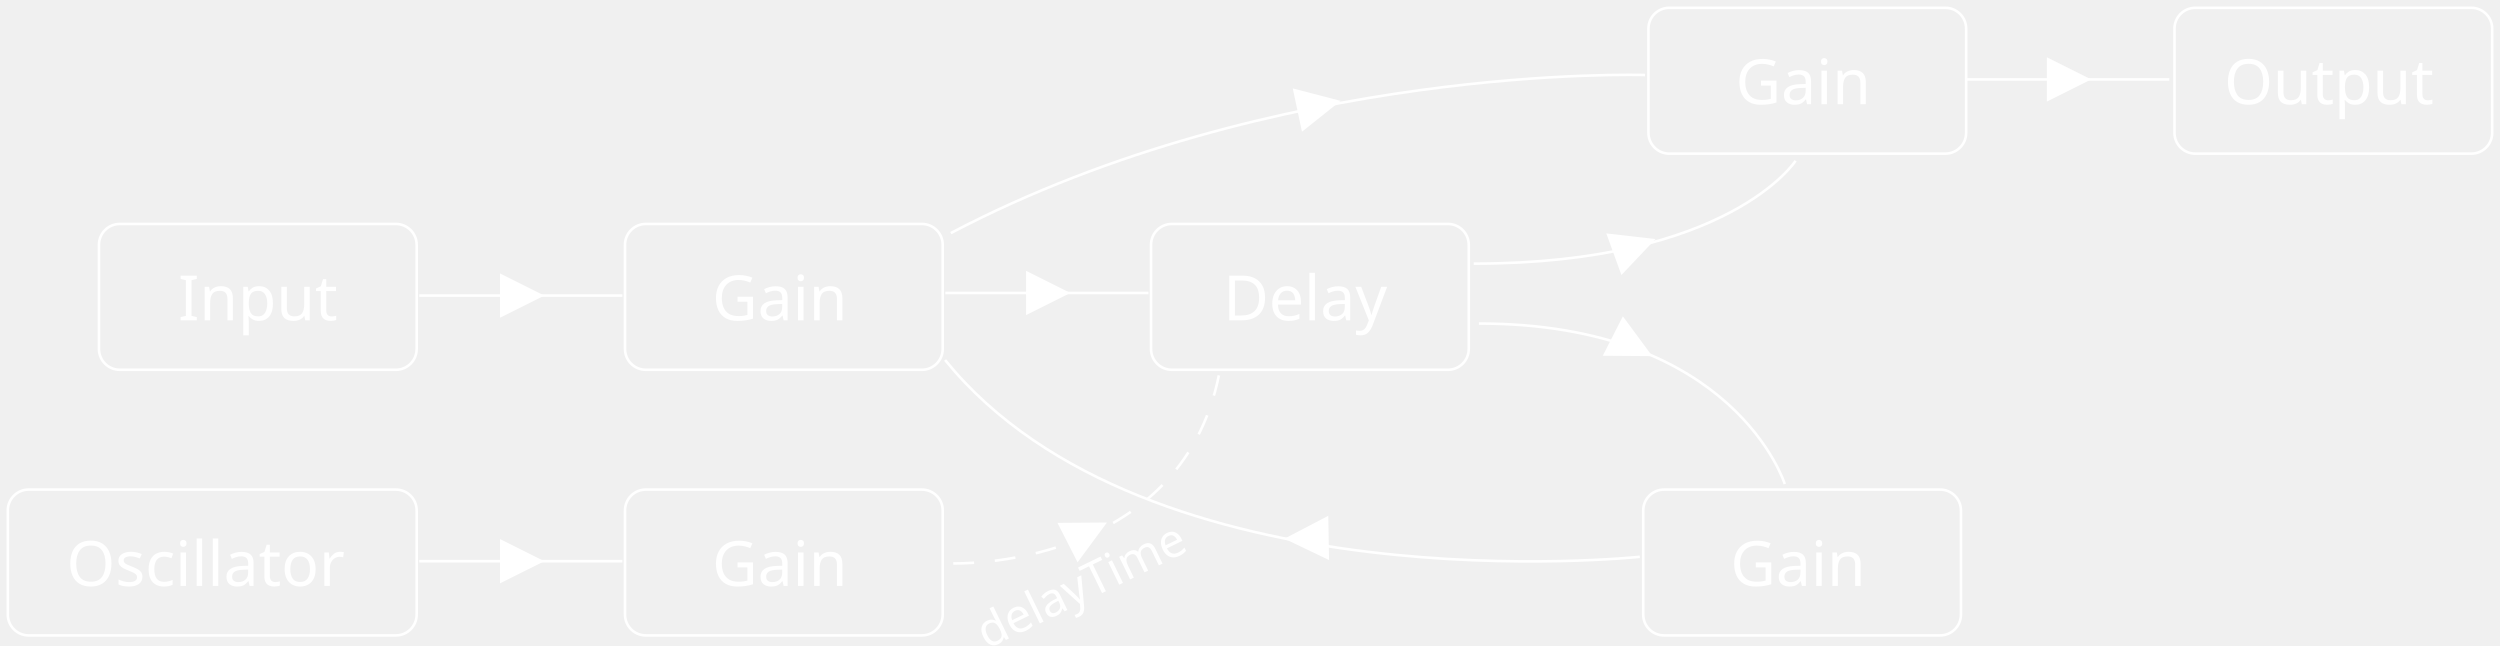
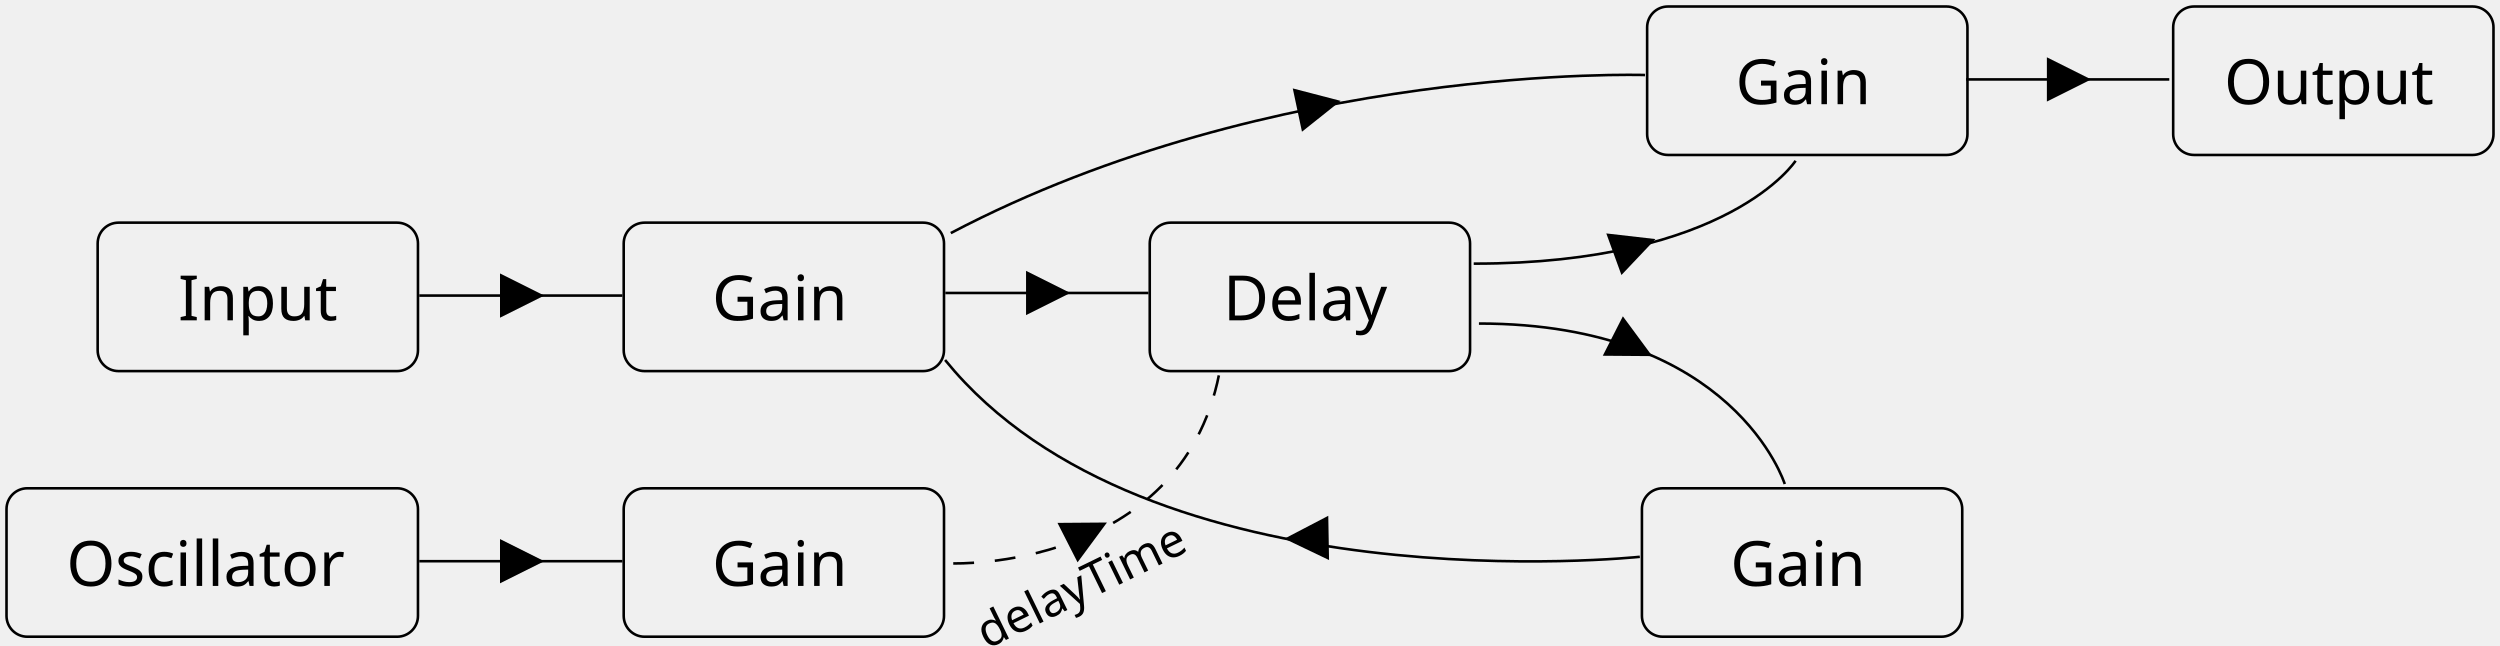
<svg xmlns="http://www.w3.org/2000/svg" width="960px" height="248px" viewBox="0 0 960 248" version="1.1">
  <defs />
  <g id="Page-1" stroke="none" stroke-width="1" fill="none" fill-rule="evenodd">
    <g id="Flanger" transform="translate(3, 3)">
      <g id="Input-node" transform="translate(35, 83)">
-         <rect id="Rectangle-1" stroke="#FFFFFF" x="0" y="0" width="122" height="56" rx="8" />
-         <text id="Input" font-family="Quicksand-Light, Quicksand" font-size="24" font-weight="300" fill="#FFFFFF">
+         <rect id="Rectangle-1" stroke="#000000" x="-0.5" y="-0.5" width="123" height="57" rx="8" />
+         <text id="Input" font-family="Quicksand-Light, Quicksand" font-size="24" font-weight="300" fill="#000000">
          <tspan x="30.408" y="37">Input</tspan>
        </text>
      </g>
      <g id="Oscillator-node" transform="translate(0, 185)">
-         <rect id="Rectangle-1" stroke="#FFFFFF" x="0" y="0" width="157" height="56" rx="8" />
-         <text id="Oscillator" font-family="Quicksand-Light, Quicksand" font-size="24" font-weight="300" fill="#FFFFFF">
+         <rect id="Rectangle-1" stroke="#000000" x="-0.5" y="-0.5" width="158" height="57" rx="8" />
+         <text id="Oscillator" font-family="Quicksand-Light, Quicksand" font-size="24" font-weight="300" fill="#000000">
          <tspan x="22.515" y="37">Oscillator</tspan>
        </text>
      </g>
      <g id="Gain-node" transform="translate(237, 83)">
-         <rect id="Rectangle-1" stroke="#FFFFFF" x="0" y="0" width="122" height="56" rx="8" />
-         <text id="Gain" font-family="Quicksand-Light, Quicksand" font-size="24" font-weight="300" fill="#FFFFFF">
+         <rect id="Rectangle-1" stroke="#000000" x="-0.5" y="-0.5" width="123" height="57" rx="8" />
+         <text id="Gain" font-family="Quicksand-Light, Quicksand" font-size="24" font-weight="300" fill="#000000">
          <tspan x="33.456" y="37">Gain</tspan>
        </text>
      </g>
      <g id="Output-node" transform="translate(832, 0)">
-         <rect id="Rectangle-1" stroke="#FFFFFF" x="0" y="0" width="122" height="56" rx="8" />
-         <text id="Output" font-family="Quicksand-Light, Quicksand" font-size="24" font-weight="300" fill="#FFFFFF">
+         <rect id="Rectangle-1" stroke="#000000" x="-0.5" y="-0.5" width="123" height="57" rx="8" />
+         <text id="Output" font-family="Quicksand-Light, Quicksand" font-size="24" font-weight="300" fill="#000000">
          <tspan x="19.068" y="37">Output</tspan>
        </text>
      </g>
      <g id="Line" transform="translate(158, 102)">
-         <path d="M0.5,8.5 L77.506,8.5" stroke="#FFFFFF" stroke-linecap="square" />
-         <path d="M31,17 L31,0 L48,8.5 L31,17 Z" id="Triangle-1" fill="#FFFFFF" />
+         <path d="M0.5,8.5 L77.506,8.5" stroke="#000000" stroke-linecap="square" />
+         <polygon id="Triangle-1" fill="#000000" points="31 17 31 0 48 8.5" />
      </g>
      <g id="Gain-node" transform="translate(237, 185)">
-         <rect id="Rectangle-1" stroke="#FFFFFF" x="0" y="0" width="122" height="56" rx="8" />
-         <text id="Gain" font-family="Quicksand-Light, Quicksand" font-size="24" font-weight="300" fill="#FFFFFF">
+         <rect id="Rectangle-1" stroke="#000000" x="-0.5" y="-0.5" width="123" height="57" rx="8" />
+         <text id="Gain" font-family="Quicksand-Light, Quicksand" font-size="24" font-weight="300" fill="#000000">
          <tspan x="33.456" y="37">Gain</tspan>
        </text>
      </g>
      <g id="Line" transform="translate(158, 204)">
-         <path d="M0.5,8.5 L77.506,8.5" stroke="#FFFFFF" stroke-linecap="square" />
-         <path d="M31,17 L31,0 L48,8.5 L31,17 Z" id="Triangle-1" fill="#FFFFFF" />
+         <path d="M0.5,8.5 L77.506,8.5" stroke="#000000" stroke-linecap="square" />
+         <polygon id="Triangle-1" fill="#000000" points="31 17 31 0 48 8.5" />
      </g>
      <g id="Line" transform="translate(421.5821, 196.1767) rotate(-27) translate(-421.5821, -196.1767) translate(357.0821, 166.1767)">
-         <path d="M4.552,18.723 C4.552,18.723 80.935,60.623 128.513,0.322" id="Path-42" stroke="#FFFFFF" stroke-dasharray="8,8" />
-         <path d="M47.273,40.028 L47.273,23.028 L64.273,31.528 L47.273,40.028 Z" id="Triangle-1" fill="#FFFFFF" />
-         <text id="delayTime" transform="translate(47.78296, 48.27636) rotate(1) translate(-47.78296, -48.27636) " font-family="Quicksand-Light, Quicksand" font-size="18" font-weight="300" fill="#FFFFFF">
+         <path d="M4.552,18.723 C4.552,18.723 80.935,60.623 128.513,0.322" id="Path-42" stroke="#000000" stroke-dasharray="8,8" />
+         <polygon id="Triangle-1" fill="#000000" points="47.273 40.028 47.273 23.028 64.273 31.528" />
+         <text id="delayTime" transform="translate(47.78296, 48.27636) rotate(1) translate(-47.78296, -48.27636) " font-family="Quicksand-Light, Quicksand" font-size="18" font-weight="300" fill="#000000">
          <tspan x="1.073" y="54.776">delayTime</tspan>
        </text>
      </g>
      <g id="Gain-node" transform="translate(630, 0)">
-         <rect id="Rectangle-1" stroke="#FFFFFF" x="0" y="0" width="122" height="56" rx="8" />
-         <text id="Gain" font-family="Quicksand-Light, Quicksand" font-size="24" font-weight="300" fill="#FFFFFF">
+         <rect id="Rectangle-1" stroke="#000000" x="-0.5" y="-0.5" width="123" height="57" rx="8" />
+         <text id="Gain" font-family="Quicksand-Light, Quicksand" font-size="24" font-weight="300" fill="#000000">
          <tspan x="33.456" y="37">Gain</tspan>
        </text>
      </g>
      <g id="Line" transform="translate(362, 25)">
-         <path d="M266.688,0.812 C266.688,0.812 124.445,-3.824 0.105,61.504" id="Path-32" stroke="#FFFFFF" />
-         <path d="M133,21 L133,4 L150,12.5 L133,21 Z" id="Triangle-1" fill="#FFFFFF" transform="translate(141.5, 12.5) rotate(-12) translate(-141.5, -12.5) " />
+         <path d="M266.688,0.812 C266.688,0.812 124.445,-3.824 0.105,61.504" id="Path-32" stroke="#000000" />
+         <polygon id="Triangle-1" fill="#000000" transform="translate(141.5, 12.5) rotate(-12) translate(-141.5, -12.5) " points="133 21 133 4 150 12.5" />
      </g>
      <g id="Gain-node" transform="translate(628, 185)">
-         <rect id="Rectangle-1" stroke="#FFFFFF" x="0" y="0" width="122" height="56" rx="8" />
-         <text id="Gain" font-family="Quicksand-Light, Quicksand" font-size="24" font-weight="300" fill="#FFFFFF">
+         <rect id="Rectangle-1" stroke="#000000" x="-0.5" y="-0.5" width="123" height="57" rx="8" />
+         <text id="Gain" font-family="Quicksand-Light, Quicksand" font-size="24" font-weight="300" fill="#000000">
          <tspan x="33.456" y="37">Gain</tspan>
        </text>
      </g>
      <g id="Line" transform="translate(359, 135)">
-         <path d="M267.688,75.812 C267.688,75.812 78.59,95.949 0.91,0.238" id="Path-32" stroke="#FFFFFF" />
-         <path d="M131.211,77.211 L131.211,60.211 L148.211,68.711 L131.211,77.211 Z" id="Triangle-1" fill="#FFFFFF" transform="translate(139.7106, 68.71062) rotate(179) translate(-139.7106, -68.71062) " />
+         <path d="M267.688,75.812 C267.688,75.812 78.59,95.949 0.91,0.238" id="Path-32" stroke="#000000" />
+         <polygon id="Triangle-1" fill="#000000" transform="translate(139.7106, 68.71062) rotate(179) translate(-139.7106, -68.71062) " points="131.211 77.211 131.211 60.211 148.211 68.711" />
      </g>
      <g id="Line" transform="translate(562, 58)">
-         <path d="M124.512,0.738 C124.512,0.738 99.062,40.238 0.91,40.238" id="Path-32" stroke="#FFFFFF" />
-         <path d="M54.211,42.211 L54.211,25.211 L71.211,33.711 L54.211,42.211 Z" id="Triangle-1" fill="#FFFFFF" transform="translate(62.71063, 33.71063) rotate(-20) translate(-62.71063, -33.71063) " />
+         <path d="M124.512,0.738 C124.512,0.738 99.062,40.238 0.91,40.238" id="Path-32" stroke="#000000" />
+         <polygon id="Triangle-1" fill="#000000" transform="translate(62.71063, 33.71063) rotate(-20) translate(-62.71063, -33.71063) " points="54.211 42.211 54.211 25.211 71.211 33.711" />
      </g>
      <g id="Line" transform="translate(564, 118)">
-         <path d="M118.348,64.867 C118.348,64.867 99.062,3.238 0.91,3.238" id="Path-32" stroke="#FFFFFF" />
-         <path d="M51.395,20.395 L51.395,3.395 L68.395,11.895 L51.395,20.395 Z" id="Triangle-1" fill="#FFFFFF" transform="translate(59.89456, 11.89456) rotate(27) translate(-59.89456, -11.89456) " />
+         <path d="M118.348,64.867 C118.348,64.867 99.062,3.238 0.91,3.238" id="Path-32" stroke="#000000" />
+         <polygon id="Triangle-1" fill="#000000" transform="translate(59.89456, 11.89456) rotate(27) translate(-59.89456, -11.89456) " points="51.395 20.395 51.395 3.395 68.395 11.895" />
      </g>
      <g id="Line" transform="translate(360, 101)">
-         <path d="M0.5,8.5 L77.506,8.5" stroke="#FFFFFF" stroke-linecap="square" />
-         <path d="M31,17 L31,0 L48,8.5 L31,17 Z" id="Triangle-1" fill="#FFFFFF" />
+         <path d="M0.5,8.5 L77.506,8.5" stroke="#000000" stroke-linecap="square" />
+         <polygon id="Triangle-1" fill="#000000" points="31 17 31 0 48 8.5" />
      </g>
      <g id="Delay-node" transform="translate(439, 83)">
-         <rect id="Rectangle-1" stroke="#FFFFFF" x="0" y="0" width="122" height="56" rx="8" />
-         <text id="Delay" font-family="Quicksand-Light, Quicksand" font-size="24" font-weight="300" fill="#FFFFFF">
+         <rect id="Rectangle-1" stroke="#000000" x="-0.5" y="-0.5" width="123" height="57" rx="8" />
+         <text id="Delay" font-family="Quicksand-Light, Quicksand" font-size="24" font-weight="300" fill="#000000">
          <tspan x="27.72" y="37">Delay</tspan>
        </text>
      </g>
      <g id="Line" transform="translate(752, 19)">
-         <path d="M0.5,8.5 L77.506,8.5" stroke="#FFFFFF" stroke-linecap="square" />
-         <path d="M31,17 L31,0 L48,8.5 L31,17 Z" id="Triangle-1" fill="#FFFFFF" />
+         <path d="M0.5,8.5 L77.506,8.5" stroke="#000000" stroke-linecap="square" />
+         <polygon id="Triangle-1" fill="#000000" points="31 17 31 0 48 8.5" />
      </g>
    </g>
  </g>
</svg>
